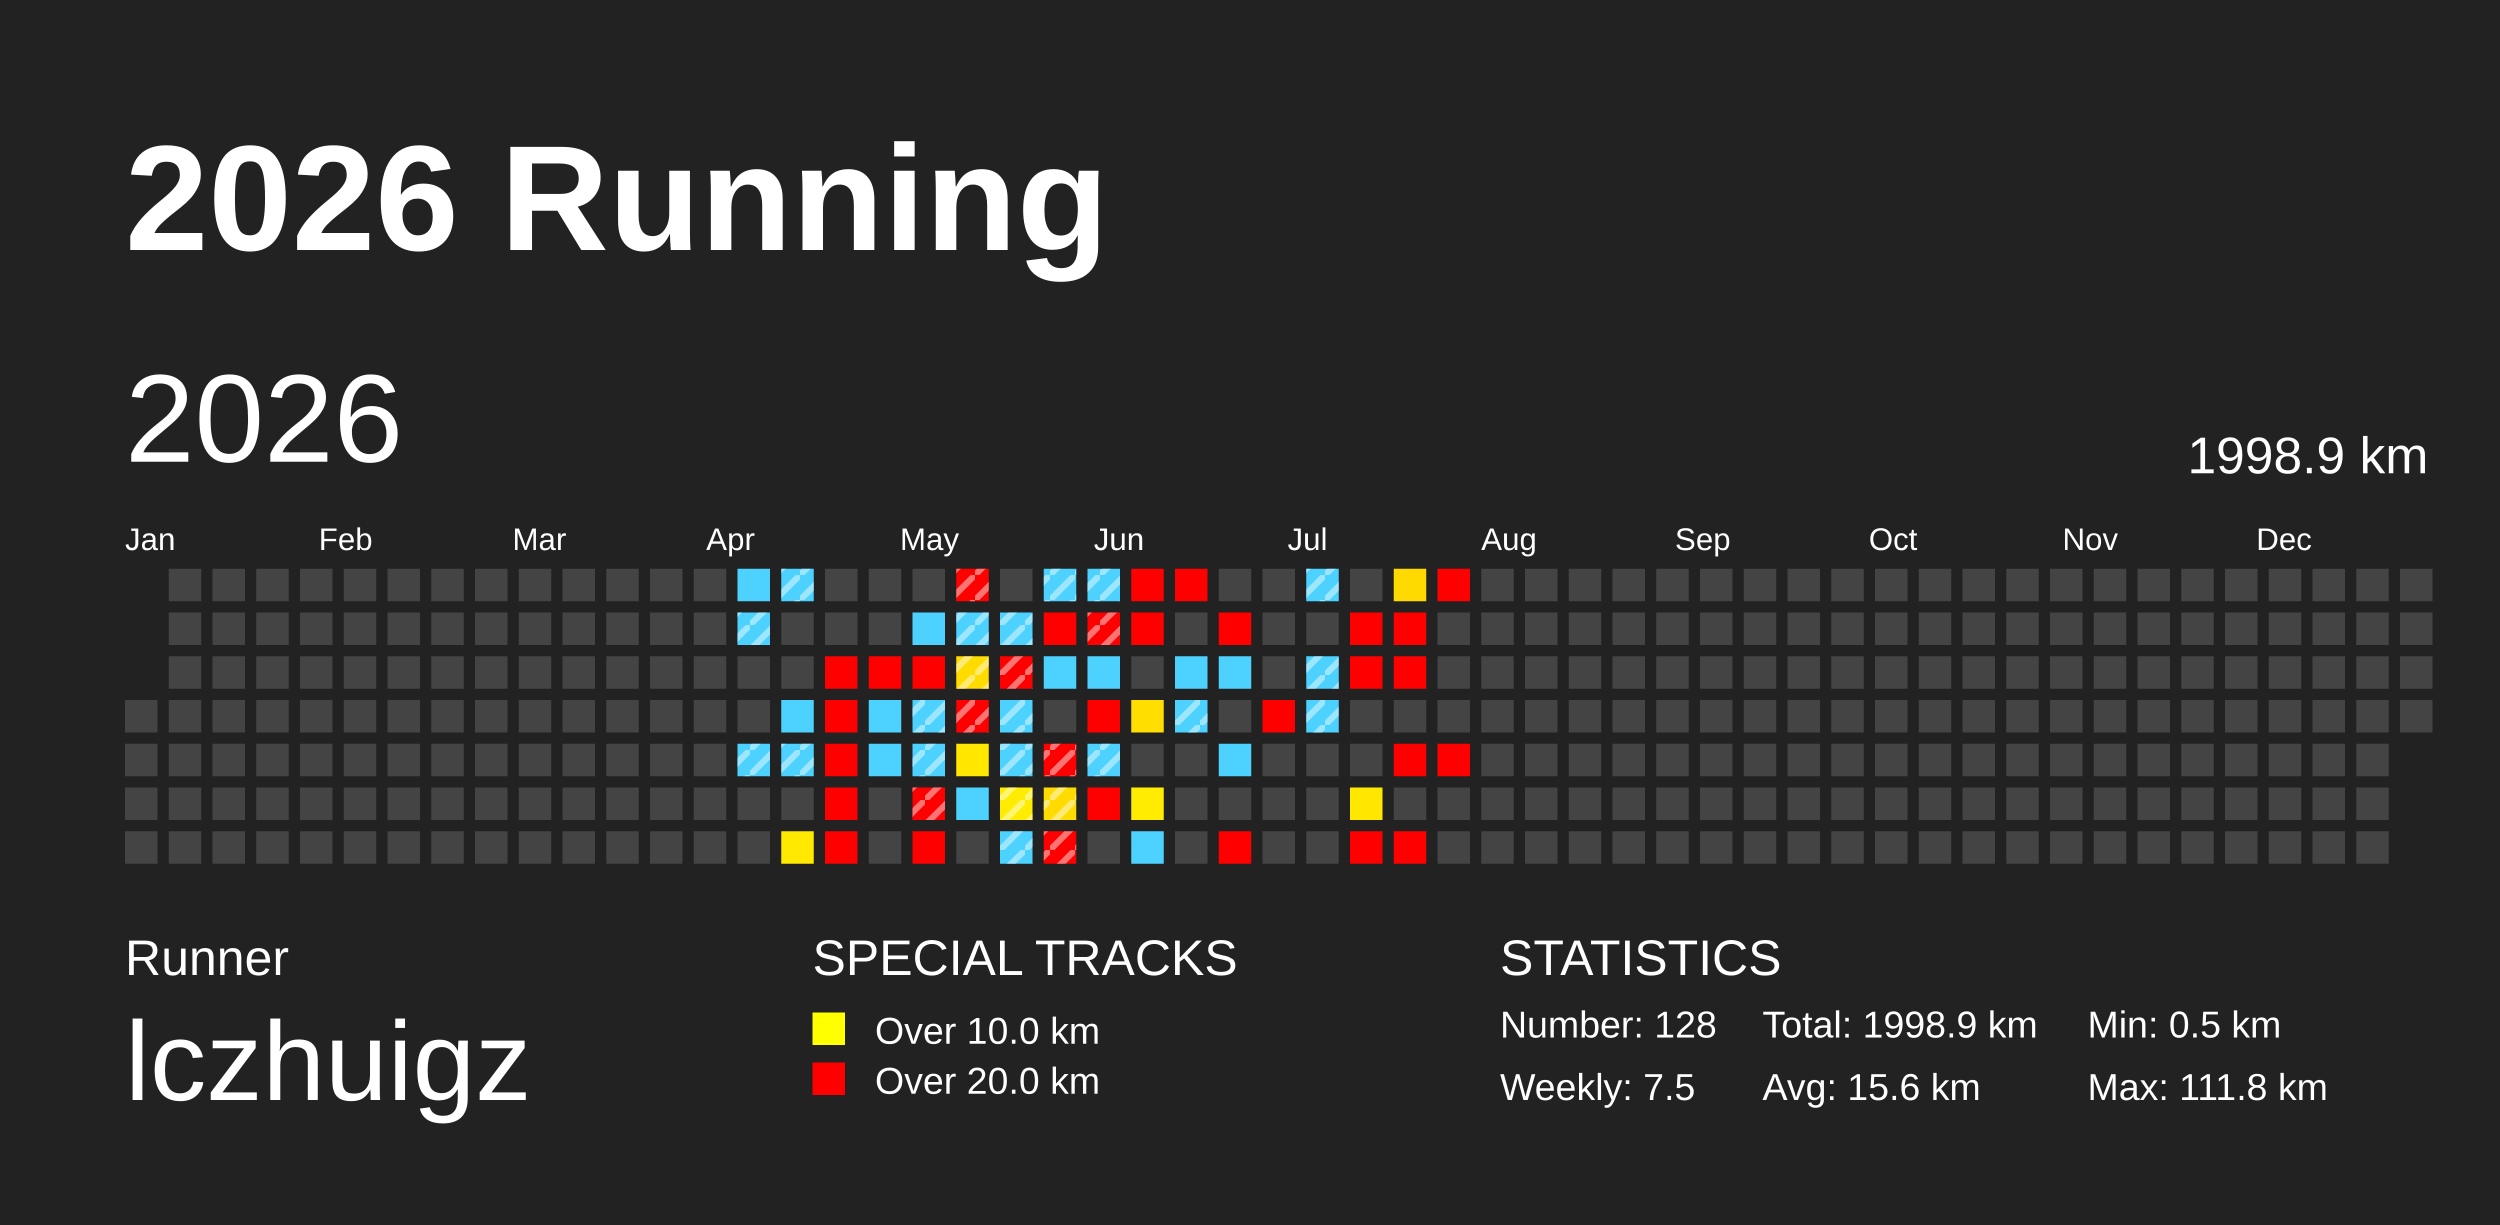
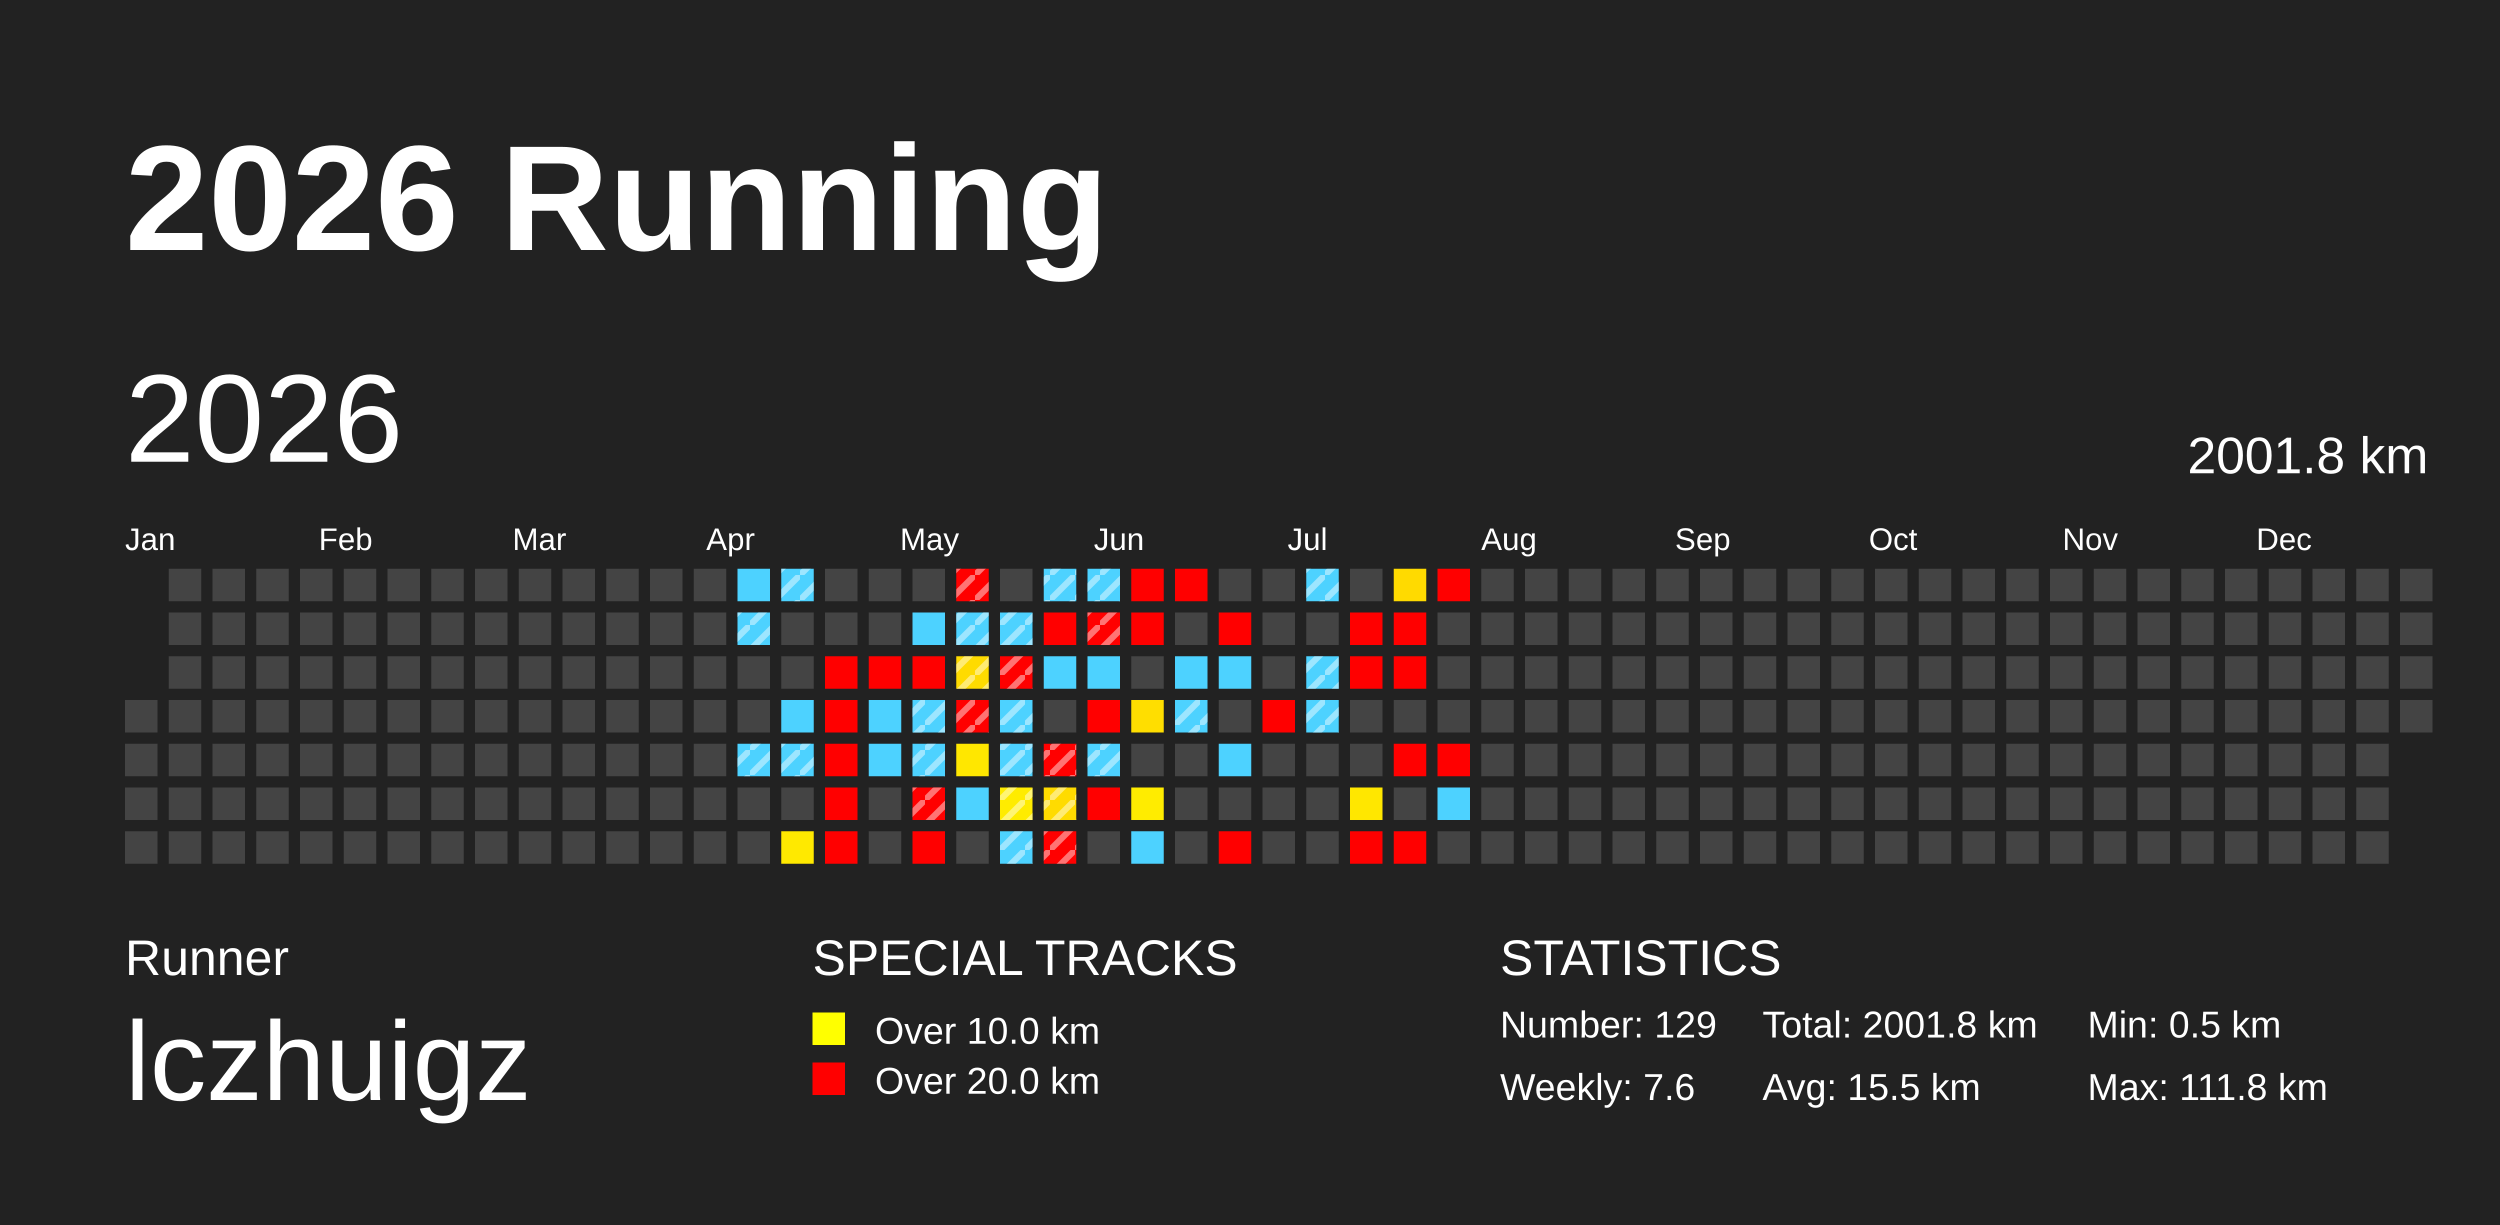
<svg xmlns="http://www.w3.org/2000/svg" baseProfile="full" height="98mm" version="1.1" viewBox="0,0,200,98" width="200mm">
  <defs>
    <pattern height="2" id="indoor-stripe" patternUnits="userSpaceOnUse" width="2">
      <line stroke="white" stroke-opacity="0.45" stroke-width="0.5" x1="0" x2="2" y1="2" y2="0" />
    </pattern>
  </defs>
  <rect fill="#222222" height="98" width="200" x="0" y="0" />
  <text fill="#FFFFFF" style="font-size:12px; font-family:Arial; font-weight:bold;" x="10" y="20">2026 Running</text>
  <text fill="#FFFFFF" style="font-size:4px; font-family:Arial" x="10" y="78">Runner</text>
  <text fill="#FFFFFF" style="font-size:9px; font-family:Arial" x="10" y="88">lczhuigz</text>
  <text fill="#FFFFFF" style="font-size:4px; font-family:Arial" x="65" y="78">SPECIAL TRACKS</text>
  <rect fill="yellow" height="2.6" width="2.6" x="65" y="81" />
  <text fill="#FFFFFF" style="font-size:3px; font-family:Arial" x="70" y="83.5">Over 10.0 km</text>
  <rect fill="red" height="2.6" width="2.6" x="65" y="85" />
  <text fill="#FFFFFF" style="font-size:3px; font-family:Arial" x="70" y="87.5">Over 20.0 km</text>
  <text fill="#FFFFFF" style="font-size:4px; font-family:Arial" x="120" y="78">STATISTICS</text>
-   <text fill="#FFFFFF" style="font-size:3px; font-family:Arial" x="120" y="83">Number: 128</text>
-   <text fill="#FFFFFF" style="font-size:3px; font-family:Arial" x="120" y="88">Weekly: 7.5</text>
-   <text fill="#FFFFFF" style="font-size:3px; font-family:Arial" x="141" y="83">Total: 1998.9 km</text>
-   <text fill="#FFFFFF" style="font-size:3px; font-family:Arial" x="141" y="88">Avg: 15.6 km</text>
+   <text fill="#FFFFFF" style="font-size:3px; font-family:Arial" x="120" y="83">Number: 129</text>
+   <text fill="#FFFFFF" style="font-size:3px; font-family:Arial" x="120" y="88">Weekly: 7.6</text>
+   <text fill="#FFFFFF" style="font-size:3px; font-family:Arial" x="141" y="83">Total: 2001.8 km</text>
+   <text fill="#FFFFFF" style="font-size:3px; font-family:Arial" x="141" y="88">Avg: 15.5 km</text>
  <text fill="#FFFFFF" style="font-size:3px; font-family:Arial" x="167" y="83">Min: 0.5 km</text>
  <text fill="#FFFFFF" style="font-size:3px; font-family:Arial" x="167" y="88">Max: 111.8 km</text>
  <text dominant-baseline="hanging" fill="#FFFFFF" style="font-size:10.0px; font-family:Arial;" x="10" y="30">2026</text>
-   <text dominant-baseline="hanging" fill="#FFFFFF" style="font-size:4.125px; font-family:Arial;" x="175" y="35">1998.9 km</text>
+   <text dominant-baseline="hanging" fill="#FFFFFF" style="font-size:4.125px; font-family:Arial;" x="175" y="35">2001.8 km</text>
  <text fill="#FFFFFF" style="font-size:2.5px; font-family:Arial" x="10.0" y="44">Jan</text>
  <text fill="#FFFFFF" style="font-size:2.5px; font-family:Arial" x="25.5" y="44">Feb</text>
  <text fill="#FFFFFF" style="font-size:2.5px; font-family:Arial" x="41.0" y="44">Mar</text>
  <text fill="#FFFFFF" style="font-size:2.5px; font-family:Arial" x="56.5" y="44">Apr</text>
  <text fill="#FFFFFF" style="font-size:2.5px; font-family:Arial" x="72.0" y="44">May</text>
  <text fill="#FFFFFF" style="font-size:2.5px; font-family:Arial" x="87.5" y="44">Jun</text>
  <text fill="#FFFFFF" style="font-size:2.5px; font-family:Arial" x="103.0" y="44">Jul</text>
  <text fill="#FFFFFF" style="font-size:2.5px; font-family:Arial" x="118.5" y="44">Aug</text>
  <text fill="#FFFFFF" style="font-size:2.5px; font-family:Arial" x="134.0" y="44">Sep</text>
  <text fill="#FFFFFF" style="font-size:2.5px; font-family:Arial" x="149.5" y="44">Oct</text>
  <text fill="#FFFFFF" style="font-size:2.5px; font-family:Arial" x="165.0" y="44">Nov</text>
  <text fill="#FFFFFF" style="font-size:2.5px; font-family:Arial" x="180.5" y="44">Dec</text>
  <rect fill="#444444" height="2.6" width="2.6" x="10.0" y="56.0" />
  <rect fill="#444444" height="2.6" width="2.6" x="10.0" y="59.5" />
  <rect fill="#444444" height="2.6" width="2.6" x="10.0" y="63.0" />
  <rect fill="#444444" height="2.6" width="2.6" x="10.0" y="66.5" />
  <rect fill="#444444" height="2.6" width="2.6" x="13.5" y="45.5" />
  <rect fill="#444444" height="2.6" width="2.6" x="13.5" y="49.0" />
  <rect fill="#444444" height="2.6" width="2.6" x="13.5" y="52.5" />
  <rect fill="#444444" height="2.6" width="2.6" x="13.5" y="56.0" />
  <rect fill="#444444" height="2.6" width="2.6" x="13.5" y="59.5" />
  <rect fill="#444444" height="2.6" width="2.6" x="13.5" y="63.0" />
  <rect fill="#444444" height="2.6" width="2.6" x="13.5" y="66.5" />
  <rect fill="#444444" height="2.6" width="2.6" x="17.0" y="45.5" />
  <rect fill="#444444" height="2.6" width="2.6" x="17.0" y="49.0" />
  <rect fill="#444444" height="2.6" width="2.6" x="17.0" y="52.5" />
  <rect fill="#444444" height="2.6" width="2.6" x="17.0" y="56.0" />
  <rect fill="#444444" height="2.6" width="2.6" x="17.0" y="59.5" />
  <rect fill="#444444" height="2.6" width="2.6" x="17.0" y="63.0" />
  <rect fill="#444444" height="2.6" width="2.6" x="17.0" y="66.5" />
  <rect fill="#444444" height="2.6" width="2.6" x="20.5" y="45.5" />
  <rect fill="#444444" height="2.6" width="2.6" x="20.5" y="49.0" />
  <rect fill="#444444" height="2.6" width="2.6" x="20.5" y="52.5" />
  <rect fill="#444444" height="2.6" width="2.6" x="20.5" y="56.0" />
  <rect fill="#444444" height="2.6" width="2.6" x="20.5" y="59.5" />
  <rect fill="#444444" height="2.6" width="2.6" x="20.5" y="63.0" />
  <rect fill="#444444" height="2.6" width="2.6" x="20.5" y="66.5" />
  <rect fill="#444444" height="2.6" width="2.6" x="24.0" y="45.5" />
  <rect fill="#444444" height="2.6" width="2.6" x="24.0" y="49.0" />
  <rect fill="#444444" height="2.6" width="2.6" x="24.0" y="52.5" />
  <rect fill="#444444" height="2.6" width="2.6" x="24.0" y="56.0" />
  <rect fill="#444444" height="2.6" width="2.6" x="24.0" y="59.5" />
  <rect fill="#444444" height="2.6" width="2.6" x="24.0" y="63.0" />
  <rect fill="#444444" height="2.6" width="2.6" x="24.0" y="66.5" />
  <rect fill="#444444" height="2.6" width="2.6" x="27.5" y="45.5" />
  <rect fill="#444444" height="2.6" width="2.6" x="27.5" y="49.0" />
  <rect fill="#444444" height="2.6" width="2.6" x="27.5" y="52.5" />
  <rect fill="#444444" height="2.6" width="2.6" x="27.5" y="56.0" />
  <rect fill="#444444" height="2.6" width="2.6" x="27.5" y="59.5" />
  <rect fill="#444444" height="2.6" width="2.6" x="27.5" y="63.0" />
  <rect fill="#444444" height="2.6" width="2.6" x="27.5" y="66.5" />
  <rect fill="#444444" height="2.6" width="2.6" x="31.0" y="45.5" />
  <rect fill="#444444" height="2.6" width="2.6" x="31.0" y="49.0" />
  <rect fill="#444444" height="2.6" width="2.6" x="31.0" y="52.5" />
  <rect fill="#444444" height="2.6" width="2.6" x="31.0" y="56.0" />
  <rect fill="#444444" height="2.6" width="2.6" x="31.0" y="59.5" />
  <rect fill="#444444" height="2.6" width="2.6" x="31.0" y="63.0" />
  <rect fill="#444444" height="2.6" width="2.6" x="31.0" y="66.5" />
  <rect fill="#444444" height="2.6" width="2.6" x="34.5" y="45.5" />
  <rect fill="#444444" height="2.6" width="2.6" x="34.5" y="49.0" />
  <rect fill="#444444" height="2.6" width="2.6" x="34.5" y="52.5" />
  <rect fill="#444444" height="2.6" width="2.6" x="34.5" y="56.0" />
  <rect fill="#444444" height="2.6" width="2.6" x="34.5" y="59.5" />
  <rect fill="#444444" height="2.6" width="2.6" x="34.5" y="63.0" />
  <rect fill="#444444" height="2.6" width="2.6" x="34.5" y="66.5" />
  <rect fill="#444444" height="2.6" width="2.6" x="38.0" y="45.5" />
  <rect fill="#444444" height="2.6" width="2.6" x="38.0" y="49.0" />
  <rect fill="#444444" height="2.6" width="2.6" x="38.0" y="52.5" />
  <rect fill="#444444" height="2.6" width="2.6" x="38.0" y="56.0" />
  <rect fill="#444444" height="2.6" width="2.6" x="38.0" y="59.5" />
  <rect fill="#444444" height="2.6" width="2.6" x="38.0" y="63.0" />
  <rect fill="#444444" height="2.6" width="2.6" x="38.0" y="66.5" />
  <rect fill="#444444" height="2.6" width="2.6" x="41.5" y="45.5" />
  <rect fill="#444444" height="2.6" width="2.6" x="41.5" y="49.0" />
  <rect fill="#444444" height="2.6" width="2.6" x="41.5" y="52.5" />
  <rect fill="#444444" height="2.6" width="2.6" x="41.5" y="56.0" />
  <rect fill="#444444" height="2.6" width="2.6" x="41.5" y="59.5" />
  <rect fill="#444444" height="2.6" width="2.6" x="41.5" y="63.0" />
  <rect fill="#444444" height="2.6" width="2.6" x="41.5" y="66.5" />
  <rect fill="#444444" height="2.6" width="2.6" x="45.0" y="45.5" />
  <rect fill="#444444" height="2.6" width="2.6" x="45.0" y="49.0" />
  <rect fill="#444444" height="2.6" width="2.6" x="45.0" y="52.5" />
  <rect fill="#444444" height="2.6" width="2.6" x="45.0" y="56.0" />
  <rect fill="#444444" height="2.6" width="2.6" x="45.0" y="59.5" />
  <rect fill="#444444" height="2.6" width="2.6" x="45.0" y="63.0" />
  <rect fill="#444444" height="2.6" width="2.6" x="45.0" y="66.5" />
  <rect fill="#444444" height="2.6" width="2.6" x="48.5" y="45.5" />
  <rect fill="#444444" height="2.6" width="2.6" x="48.5" y="49.0" />
  <rect fill="#444444" height="2.6" width="2.6" x="48.5" y="52.5" />
  <rect fill="#444444" height="2.6" width="2.6" x="48.5" y="56.0" />
  <rect fill="#444444" height="2.6" width="2.6" x="48.5" y="59.5" />
  <rect fill="#444444" height="2.6" width="2.6" x="48.5" y="63.0" />
  <rect fill="#444444" height="2.6" width="2.6" x="48.5" y="66.5" />
  <rect fill="#444444" height="2.6" width="2.6" x="52.0" y="45.5" />
  <rect fill="#444444" height="2.6" width="2.6" x="52.0" y="49.0" />
  <rect fill="#444444" height="2.6" width="2.6" x="52.0" y="52.5" />
  <rect fill="#444444" height="2.6" width="2.6" x="52.0" y="56.0" />
  <rect fill="#444444" height="2.6" width="2.6" x="52.0" y="59.5" />
  <rect fill="#444444" height="2.6" width="2.6" x="52.0" y="63.0" />
  <rect fill="#444444" height="2.6" width="2.6" x="52.0" y="66.5" />
  <rect fill="#444444" height="2.6" width="2.6" x="55.5" y="45.5" />
  <rect fill="#444444" height="2.6" width="2.6" x="55.5" y="49.0" />
  <rect fill="#444444" height="2.6" width="2.6" x="55.5" y="52.5" />
  <rect fill="#444444" height="2.6" width="2.6" x="55.5" y="56.0" />
  <rect fill="#444444" height="2.6" width="2.6" x="55.5" y="59.5" />
  <rect fill="#444444" height="2.6" width="2.6" x="55.5" y="63.0" />
  <rect fill="#444444" height="2.6" width="2.6" x="55.5" y="66.5" />
  <rect fill="#4dd2ff" height="2.6" width="2.6" x="59.0" y="45.5" />
  <rect fill="#4dd2ff" height="2.6" width="2.6" x="59.0" y="49.0" />
  <rect fill="url(#indoor-stripe)" height="2.6" style="pointer-events: none;" width="2.6" x="59.0" y="49.0" />
  <rect fill="#444444" height="2.6" width="2.6" x="59.0" y="52.5" />
  <rect fill="#444444" height="2.6" width="2.6" x="59.0" y="56.0" />
  <rect fill="#4dd2ff" height="2.6" width="2.6" x="59.0" y="59.5" />
  <rect fill="url(#indoor-stripe)" height="2.6" style="pointer-events: none;" width="2.6" x="59.0" y="59.5" />
  <rect fill="#444444" height="2.6" width="2.6" x="59.0" y="63.0" />
  <rect fill="#444444" height="2.6" width="2.6" x="59.0" y="66.5" />
  <rect fill="#4dd2ff" height="2.6" width="2.6" x="62.5" y="45.5" />
  <rect fill="url(#indoor-stripe)" height="2.6" style="pointer-events: none;" width="2.6" x="62.5" y="45.5" />
  <rect fill="#444444" height="2.6" width="2.6" x="62.5" y="49.0" />
  <rect fill="#444444" height="2.6" width="2.6" x="62.5" y="52.5" />
  <rect fill="#4dd2ff" height="2.6" width="2.6" x="62.5" y="56.0" />
  <rect fill="#4dd2ff" height="2.6" width="2.6" x="62.5" y="59.5" />
  <rect fill="url(#indoor-stripe)" height="2.6" style="pointer-events: none;" width="2.6" x="62.5" y="59.5" />
  <rect fill="#444444" height="2.6" width="2.6" x="62.5" y="63.0" />
  <rect fill="#ffe900" height="2.6" width="2.6" x="62.5" y="66.5" />
  <rect fill="#444444" height="2.6" width="2.6" x="66.0" y="45.5" />
  <rect fill="#444444" height="2.6" width="2.6" x="66.0" y="49.0" />
  <rect fill="red" height="2.6" width="2.6" x="66.0" y="52.5" />
  <rect fill="red" height="2.6" width="2.6" x="66.0" y="56.0" />
  <rect fill="red" height="2.6" width="2.6" x="66.0" y="59.5" />
  <rect fill="red" height="2.6" width="2.6" x="66.0" y="63.0" />
  <rect fill="red" height="2.6" width="2.6" x="66.0" y="66.5" />
  <rect fill="#444444" height="2.6" width="2.6" x="69.5" y="45.5" />
  <rect fill="#444444" height="2.6" width="2.6" x="69.5" y="49.0" />
  <rect fill="red" height="2.6" width="2.6" x="69.5" y="52.5" />
  <rect fill="#4dd2ff" height="2.6" width="2.6" x="69.5" y="56.0" />
  <rect fill="#4dd2ff" height="2.6" width="2.6" x="69.5" y="59.5" />
  <rect fill="#444444" height="2.6" width="2.6" x="69.5" y="63.0" />
  <rect fill="#444444" height="2.6" width="2.6" x="69.5" y="66.5" />
  <rect fill="#444444" height="2.6" width="2.6" x="73.0" y="45.5" />
  <rect fill="#4dd2ff" height="2.6" width="2.6" x="73.0" y="49.0" />
  <rect fill="red" height="2.6" width="2.6" x="73.0" y="52.5" />
  <rect fill="#4dd2ff" height="2.6" width="2.6" x="73.0" y="56.0" />
  <rect fill="url(#indoor-stripe)" height="2.6" style="pointer-events: none;" width="2.6" x="73.0" y="56.0" />
  <rect fill="#4dd2ff" height="2.6" width="2.6" x="73.0" y="59.5" />
  <rect fill="url(#indoor-stripe)" height="2.6" style="pointer-events: none;" width="2.6" x="73.0" y="59.5" />
  <rect fill="red" height="2.6" width="2.6" x="73.0" y="63.0" />
  <rect fill="url(#indoor-stripe)" height="2.6" style="pointer-events: none;" width="2.6" x="73.0" y="63.0" />
  <rect fill="red" height="2.6" width="2.6" x="73.0" y="66.5" />
  <rect fill="red" height="2.6" width="2.6" x="76.5" y="45.5" />
  <rect fill="url(#indoor-stripe)" height="2.6" style="pointer-events: none;" width="2.6" x="76.5" y="45.5" />
  <rect fill="#4dd2ff" height="2.6" width="2.6" x="76.5" y="49.0" />
  <rect fill="url(#indoor-stripe)" height="2.6" style="pointer-events: none;" width="2.6" x="76.5" y="49.0" />
  <rect fill="#ffdb00" height="2.6" width="2.6" x="76.5" y="52.5" />
  <rect fill="url(#indoor-stripe)" height="2.6" style="pointer-events: none;" width="2.6" x="76.5" y="52.5" />
  <rect fill="red" height="2.6" width="2.6" x="76.5" y="56.0" />
  <rect fill="url(#indoor-stripe)" height="2.6" style="pointer-events: none;" width="2.6" x="76.5" y="56.0" />
  <rect fill="#ffe700" height="2.6" width="2.6" x="76.5" y="59.5" />
  <rect fill="#4dd2ff" height="2.6" width="2.6" x="76.5" y="63.0" />
  <rect fill="#444444" height="2.6" width="2.6" x="76.5" y="66.5" />
  <rect fill="#444444" height="2.6" width="2.6" x="80.0" y="45.5" />
  <rect fill="#4dd2ff" height="2.6" width="2.6" x="80.0" y="49.0" />
  <rect fill="url(#indoor-stripe)" height="2.6" style="pointer-events: none;" width="2.6" x="80.0" y="49.0" />
  <rect fill="red" height="2.6" width="2.6" x="80.0" y="52.5" />
  <rect fill="url(#indoor-stripe)" height="2.6" style="pointer-events: none;" width="2.6" x="80.0" y="52.5" />
  <rect fill="#4dd2ff" height="2.6" width="2.6" x="80.0" y="56.0" />
  <rect fill="url(#indoor-stripe)" height="2.6" style="pointer-events: none;" width="2.6" x="80.0" y="56.0" />
  <rect fill="#4dd2ff" height="2.6" width="2.6" x="80.0" y="59.5" />
  <rect fill="url(#indoor-stripe)" height="2.6" style="pointer-events: none;" width="2.6" x="80.0" y="59.5" />
  <rect fill="#ffec00" height="2.6" width="2.6" x="80.0" y="63.0" />
  <rect fill="url(#indoor-stripe)" height="2.6" style="pointer-events: none;" width="2.6" x="80.0" y="63.0" />
  <rect fill="#4dd2ff" height="2.6" width="2.6" x="80.0" y="66.5" />
  <rect fill="url(#indoor-stripe)" height="2.6" style="pointer-events: none;" width="2.6" x="80.0" y="66.5" />
  <rect fill="#4dd2ff" height="2.6" width="2.6" x="83.5" y="45.5" />
  <rect fill="url(#indoor-stripe)" height="2.6" style="pointer-events: none;" width="2.6" x="83.5" y="45.5" />
  <rect fill="red" height="2.6" width="2.6" x="83.5" y="49.0" />
  <rect fill="#4dd2ff" height="2.6" width="2.6" x="83.5" y="52.5" />
  <rect fill="#444444" height="2.6" width="2.6" x="83.5" y="56.0" />
  <rect fill="red" height="2.6" width="2.6" x="83.5" y="59.5" />
  <rect fill="url(#indoor-stripe)" height="2.6" style="pointer-events: none;" width="2.6" x="83.5" y="59.5" />
  <rect fill="#ffdb00" height="2.6" width="2.6" x="83.5" y="63.0" />
  <rect fill="url(#indoor-stripe)" height="2.6" style="pointer-events: none;" width="2.6" x="83.5" y="63.0" />
  <rect fill="red" height="2.6" width="2.6" x="83.5" y="66.5" />
  <rect fill="url(#indoor-stripe)" height="2.6" style="pointer-events: none;" width="2.6" x="83.5" y="66.5" />
  <rect fill="#4dd2ff" height="2.6" width="2.6" x="87.0" y="45.5" />
  <rect fill="url(#indoor-stripe)" height="2.6" style="pointer-events: none;" width="2.6" x="87.0" y="45.5" />
  <rect fill="red" height="2.6" width="2.6" x="87.0" y="49.0" />
  <rect fill="url(#indoor-stripe)" height="2.6" style="pointer-events: none;" width="2.6" x="87.0" y="49.0" />
  <rect fill="#4dd2ff" height="2.6" width="2.6" x="87.0" y="52.5" />
  <rect fill="red" height="2.6" width="2.6" x="87.0" y="56.0" />
  <rect fill="#4dd2ff" height="2.6" width="2.6" x="87.0" y="59.5" />
  <rect fill="url(#indoor-stripe)" height="2.6" style="pointer-events: none;" width="2.6" x="87.0" y="59.5" />
  <rect fill="red" height="2.6" width="2.6" x="87.0" y="63.0" />
  <rect fill="#444444" height="2.6" width="2.6" x="87.0" y="66.5" />
  <rect fill="red" height="2.6" width="2.6" x="90.5" y="45.5" />
  <rect fill="red" height="2.6" width="2.6" x="90.5" y="49.0" />
  <rect fill="#444444" height="2.6" width="2.6" x="90.5" y="52.5" />
  <rect fill="#ffde00" height="2.6" width="2.6" x="90.5" y="56.0" />
  <rect fill="#444444" height="2.6" width="2.6" x="90.5" y="59.5" />
  <rect fill="#ffec00" height="2.6" width="2.6" x="90.5" y="63.0" />
  <rect fill="#4dd2ff" height="2.6" width="2.6" x="90.5" y="66.5" />
  <rect fill="red" height="2.6" width="2.6" x="94.0" y="45.5" />
  <rect fill="#444444" height="2.6" width="2.6" x="94.0" y="49.0" />
  <rect fill="#4dd2ff" height="2.6" width="2.6" x="94.0" y="52.5" />
  <rect fill="#4dd2ff" height="2.6" width="2.6" x="94.0" y="56.0" />
  <rect fill="url(#indoor-stripe)" height="2.6" style="pointer-events: none;" width="2.6" x="94.0" y="56.0" />
  <rect fill="#444444" height="2.6" width="2.6" x="94.0" y="59.5" />
  <rect fill="#444444" height="2.6" width="2.6" x="94.0" y="63.0" />
  <rect fill="#444444" height="2.6" width="2.6" x="94.0" y="66.5" />
  <rect fill="#444444" height="2.6" width="2.6" x="97.5" y="45.5" />
  <rect fill="red" height="2.6" width="2.6" x="97.5" y="49.0" />
  <rect fill="#4dd2ff" height="2.6" width="2.6" x="97.5" y="52.5" />
  <rect fill="#444444" height="2.6" width="2.6" x="97.5" y="56.0" />
  <rect fill="#4dd2ff" height="2.6" width="2.6" x="97.5" y="59.5" />
  <rect fill="#444444" height="2.6" width="2.6" x="97.5" y="63.0" />
  <rect fill="red" height="2.6" width="2.6" x="97.5" y="66.5" />
  <rect fill="#444444" height="2.6" width="2.6" x="101.0" y="45.5" />
  <rect fill="#444444" height="2.6" width="2.6" x="101.0" y="49.0" />
  <rect fill="#444444" height="2.6" width="2.6" x="101.0" y="52.5" />
  <rect fill="red" height="2.6" width="2.6" x="101.0" y="56.0" />
  <rect fill="#444444" height="2.6" width="2.6" x="101.0" y="59.5" />
  <rect fill="#444444" height="2.6" width="2.6" x="101.0" y="63.0" />
  <rect fill="#444444" height="2.6" width="2.6" x="101.0" y="66.5" />
  <rect fill="#4dd2ff" height="2.6" width="2.6" x="104.5" y="45.5" />
  <rect fill="url(#indoor-stripe)" height="2.6" style="pointer-events: none;" width="2.6" x="104.5" y="45.5" />
  <rect fill="#444444" height="2.6" width="2.6" x="104.5" y="49.0" />
  <rect fill="#4dd2ff" height="2.6" width="2.6" x="104.5" y="52.5" />
  <rect fill="url(#indoor-stripe)" height="2.6" style="pointer-events: none;" width="2.6" x="104.5" y="52.5" />
  <rect fill="#4dd2ff" height="2.6" width="2.6" x="104.5" y="56.0" />
  <rect fill="url(#indoor-stripe)" height="2.6" style="pointer-events: none;" width="2.6" x="104.5" y="56.0" />
  <rect fill="#444444" height="2.6" width="2.6" x="104.5" y="59.5" />
  <rect fill="#444444" height="2.6" width="2.6" x="104.5" y="63.0" />
  <rect fill="#444444" height="2.6" width="2.6" x="104.5" y="66.5" />
  <rect fill="#444444" height="2.6" width="2.6" x="108.0" y="45.5" />
  <rect fill="red" height="2.6" width="2.6" x="108.0" y="49.0" />
  <rect fill="red" height="2.6" width="2.6" x="108.0" y="52.5" />
  <rect fill="#444444" height="2.6" width="2.6" x="108.0" y="56.0" />
  <rect fill="#444444" height="2.6" width="2.6" x="108.0" y="59.5" />
  <rect fill="#ffe700" height="2.6" width="2.6" x="108.0" y="63.0" />
  <rect fill="red" height="2.6" width="2.6" x="108.0" y="66.5" />
  <rect fill="#ffda00" height="2.6" width="2.6" x="111.5" y="45.5" />
  <rect fill="red" height="2.6" width="2.6" x="111.5" y="49.0" />
  <rect fill="red" height="2.6" width="2.6" x="111.5" y="52.5" />
  <rect fill="#444444" height="2.6" width="2.6" x="111.5" y="56.0" />
  <rect fill="red" height="2.6" width="2.6" x="111.5" y="59.5" />
  <rect fill="#444444" height="2.6" width="2.6" x="111.5" y="63.0" />
  <rect fill="red" height="2.6" width="2.6" x="111.5" y="66.5" />
  <rect fill="red" height="2.6" width="2.6" x="115.0" y="45.5" />
  <rect fill="#444444" height="2.6" width="2.6" x="115.0" y="49.0" />
  <rect fill="#444444" height="2.6" width="2.6" x="115.0" y="52.5" />
  <rect fill="#444444" height="2.6" width="2.6" x="115.0" y="56.0" />
  <rect fill="red" height="2.6" width="2.6" x="115.0" y="59.5" />
-   <rect fill="#444444" height="2.6" width="2.6" x="115.0" y="63.0" />
+   <rect fill="#4dd2ff" height="2.6" width="2.6" x="115.0" y="63.0" />
  <rect fill="#444444" height="2.6" width="2.6" x="115.0" y="66.5" />
  <rect fill="#444444" height="2.6" width="2.6" x="118.5" y="45.5" />
  <rect fill="#444444" height="2.6" width="2.6" x="118.5" y="49.0" />
  <rect fill="#444444" height="2.6" width="2.6" x="118.5" y="52.5" />
  <rect fill="#444444" height="2.6" width="2.6" x="118.5" y="56.0" />
  <rect fill="#444444" height="2.6" width="2.6" x="118.5" y="59.5" />
  <rect fill="#444444" height="2.6" width="2.6" x="118.5" y="63.0" />
  <rect fill="#444444" height="2.6" width="2.6" x="118.5" y="66.5" />
  <rect fill="#444444" height="2.6" width="2.6" x="122.0" y="45.5" />
  <rect fill="#444444" height="2.6" width="2.6" x="122.0" y="49.0" />
  <rect fill="#444444" height="2.6" width="2.6" x="122.0" y="52.5" />
  <rect fill="#444444" height="2.6" width="2.6" x="122.0" y="56.0" />
  <rect fill="#444444" height="2.6" width="2.6" x="122.0" y="59.5" />
  <rect fill="#444444" height="2.6" width="2.6" x="122.0" y="63.0" />
  <rect fill="#444444" height="2.6" width="2.6" x="122.0" y="66.5" />
  <rect fill="#444444" height="2.6" width="2.6" x="125.5" y="45.5" />
  <rect fill="#444444" height="2.6" width="2.6" x="125.5" y="49.0" />
  <rect fill="#444444" height="2.6" width="2.6" x="125.5" y="52.5" />
  <rect fill="#444444" height="2.6" width="2.6" x="125.5" y="56.0" />
  <rect fill="#444444" height="2.6" width="2.6" x="125.5" y="59.5" />
  <rect fill="#444444" height="2.6" width="2.6" x="125.5" y="63.0" />
  <rect fill="#444444" height="2.6" width="2.6" x="125.5" y="66.5" />
  <rect fill="#444444" height="2.6" width="2.6" x="129.0" y="45.5" />
  <rect fill="#444444" height="2.6" width="2.6" x="129.0" y="49.0" />
  <rect fill="#444444" height="2.6" width="2.6" x="129.0" y="52.5" />
  <rect fill="#444444" height="2.6" width="2.6" x="129.0" y="56.0" />
  <rect fill="#444444" height="2.6" width="2.6" x="129.0" y="59.5" />
  <rect fill="#444444" height="2.6" width="2.6" x="129.0" y="63.0" />
  <rect fill="#444444" height="2.6" width="2.6" x="129.0" y="66.5" />
  <rect fill="#444444" height="2.6" width="2.6" x="132.5" y="45.5" />
  <rect fill="#444444" height="2.6" width="2.6" x="132.5" y="49.0" />
  <rect fill="#444444" height="2.6" width="2.6" x="132.5" y="52.5" />
  <rect fill="#444444" height="2.6" width="2.6" x="132.5" y="56.0" />
  <rect fill="#444444" height="2.6" width="2.6" x="132.5" y="59.5" />
  <rect fill="#444444" height="2.6" width="2.6" x="132.5" y="63.0" />
  <rect fill="#444444" height="2.6" width="2.6" x="132.5" y="66.5" />
  <rect fill="#444444" height="2.6" width="2.6" x="136.0" y="45.5" />
  <rect fill="#444444" height="2.6" width="2.6" x="136.0" y="49.0" />
  <rect fill="#444444" height="2.6" width="2.6" x="136.0" y="52.5" />
  <rect fill="#444444" height="2.6" width="2.6" x="136.0" y="56.0" />
  <rect fill="#444444" height="2.6" width="2.6" x="136.0" y="59.5" />
  <rect fill="#444444" height="2.6" width="2.6" x="136.0" y="63.0" />
  <rect fill="#444444" height="2.6" width="2.6" x="136.0" y="66.5" />
  <rect fill="#444444" height="2.6" width="2.6" x="139.5" y="45.5" />
  <rect fill="#444444" height="2.6" width="2.6" x="139.5" y="49.0" />
  <rect fill="#444444" height="2.6" width="2.6" x="139.5" y="52.5" />
  <rect fill="#444444" height="2.6" width="2.6" x="139.5" y="56.0" />
  <rect fill="#444444" height="2.6" width="2.6" x="139.5" y="59.5" />
  <rect fill="#444444" height="2.6" width="2.6" x="139.5" y="63.0" />
  <rect fill="#444444" height="2.6" width="2.6" x="139.5" y="66.5" />
  <rect fill="#444444" height="2.6" width="2.6" x="143.0" y="45.5" />
  <rect fill="#444444" height="2.6" width="2.6" x="143.0" y="49.0" />
  <rect fill="#444444" height="2.6" width="2.6" x="143.0" y="52.5" />
  <rect fill="#444444" height="2.6" width="2.6" x="143.0" y="56.0" />
  <rect fill="#444444" height="2.6" width="2.6" x="143.0" y="59.5" />
  <rect fill="#444444" height="2.6" width="2.6" x="143.0" y="63.0" />
  <rect fill="#444444" height="2.6" width="2.6" x="143.0" y="66.5" />
  <rect fill="#444444" height="2.6" width="2.6" x="146.5" y="45.5" />
  <rect fill="#444444" height="2.6" width="2.6" x="146.5" y="49.0" />
  <rect fill="#444444" height="2.6" width="2.6" x="146.5" y="52.5" />
  <rect fill="#444444" height="2.6" width="2.6" x="146.5" y="56.0" />
  <rect fill="#444444" height="2.6" width="2.6" x="146.5" y="59.5" />
  <rect fill="#444444" height="2.6" width="2.6" x="146.5" y="63.0" />
  <rect fill="#444444" height="2.6" width="2.6" x="146.5" y="66.5" />
  <rect fill="#444444" height="2.6" width="2.6" x="150.0" y="45.5" />
  <rect fill="#444444" height="2.6" width="2.6" x="150.0" y="49.0" />
  <rect fill="#444444" height="2.6" width="2.6" x="150.0" y="52.5" />
  <rect fill="#444444" height="2.6" width="2.6" x="150.0" y="56.0" />
  <rect fill="#444444" height="2.6" width="2.6" x="150.0" y="59.5" />
  <rect fill="#444444" height="2.6" width="2.6" x="150.0" y="63.0" />
  <rect fill="#444444" height="2.6" width="2.6" x="150.0" y="66.5" />
  <rect fill="#444444" height="2.6" width="2.6" x="153.5" y="45.5" />
  <rect fill="#444444" height="2.6" width="2.6" x="153.5" y="49.0" />
  <rect fill="#444444" height="2.6" width="2.6" x="153.5" y="52.5" />
  <rect fill="#444444" height="2.6" width="2.6" x="153.5" y="56.0" />
  <rect fill="#444444" height="2.6" width="2.6" x="153.5" y="59.5" />
  <rect fill="#444444" height="2.6" width="2.6" x="153.5" y="63.0" />
  <rect fill="#444444" height="2.6" width="2.6" x="153.5" y="66.5" />
  <rect fill="#444444" height="2.6" width="2.6" x="157.0" y="45.5" />
  <rect fill="#444444" height="2.6" width="2.6" x="157.0" y="49.0" />
  <rect fill="#444444" height="2.6" width="2.6" x="157.0" y="52.5" />
  <rect fill="#444444" height="2.6" width="2.6" x="157.0" y="56.0" />
  <rect fill="#444444" height="2.6" width="2.6" x="157.0" y="59.5" />
  <rect fill="#444444" height="2.6" width="2.6" x="157.0" y="63.0" />
  <rect fill="#444444" height="2.6" width="2.6" x="157.0" y="66.5" />
  <rect fill="#444444" height="2.6" width="2.6" x="160.5" y="45.5" />
  <rect fill="#444444" height="2.6" width="2.6" x="160.5" y="49.0" />
  <rect fill="#444444" height="2.6" width="2.6" x="160.5" y="52.5" />
  <rect fill="#444444" height="2.6" width="2.6" x="160.5" y="56.0" />
  <rect fill="#444444" height="2.6" width="2.6" x="160.5" y="59.5" />
  <rect fill="#444444" height="2.6" width="2.6" x="160.5" y="63.0" />
  <rect fill="#444444" height="2.6" width="2.6" x="160.5" y="66.5" />
  <rect fill="#444444" height="2.6" width="2.6" x="164.0" y="45.5" />
  <rect fill="#444444" height="2.6" width="2.6" x="164.0" y="49.0" />
  <rect fill="#444444" height="2.6" width="2.6" x="164.0" y="52.5" />
  <rect fill="#444444" height="2.6" width="2.6" x="164.0" y="56.0" />
  <rect fill="#444444" height="2.6" width="2.6" x="164.0" y="59.5" />
  <rect fill="#444444" height="2.6" width="2.6" x="164.0" y="63.0" />
  <rect fill="#444444" height="2.6" width="2.6" x="164.0" y="66.5" />
  <rect fill="#444444" height="2.6" width="2.6" x="167.5" y="45.5" />
  <rect fill="#444444" height="2.6" width="2.6" x="167.5" y="49.0" />
  <rect fill="#444444" height="2.6" width="2.6" x="167.5" y="52.5" />
  <rect fill="#444444" height="2.6" width="2.6" x="167.5" y="56.0" />
  <rect fill="#444444" height="2.6" width="2.6" x="167.5" y="59.5" />
  <rect fill="#444444" height="2.6" width="2.6" x="167.5" y="63.0" />
  <rect fill="#444444" height="2.6" width="2.6" x="167.5" y="66.5" />
  <rect fill="#444444" height="2.6" width="2.6" x="171.0" y="45.5" />
  <rect fill="#444444" height="2.6" width="2.6" x="171.0" y="49.0" />
  <rect fill="#444444" height="2.6" width="2.6" x="171.0" y="52.5" />
  <rect fill="#444444" height="2.6" width="2.6" x="171.0" y="56.0" />
  <rect fill="#444444" height="2.6" width="2.6" x="171.0" y="59.5" />
  <rect fill="#444444" height="2.6" width="2.6" x="171.0" y="63.0" />
  <rect fill="#444444" height="2.6" width="2.6" x="171.0" y="66.5" />
  <rect fill="#444444" height="2.6" width="2.6" x="174.5" y="45.5" />
  <rect fill="#444444" height="2.6" width="2.6" x="174.5" y="49.0" />
  <rect fill="#444444" height="2.6" width="2.6" x="174.5" y="52.5" />
  <rect fill="#444444" height="2.6" width="2.6" x="174.5" y="56.0" />
  <rect fill="#444444" height="2.6" width="2.6" x="174.5" y="59.5" />
  <rect fill="#444444" height="2.6" width="2.6" x="174.5" y="63.0" />
  <rect fill="#444444" height="2.6" width="2.6" x="174.5" y="66.5" />
  <rect fill="#444444" height="2.6" width="2.6" x="178.0" y="45.5" />
  <rect fill="#444444" height="2.6" width="2.6" x="178.0" y="49.0" />
  <rect fill="#444444" height="2.6" width="2.6" x="178.0" y="52.5" />
  <rect fill="#444444" height="2.6" width="2.6" x="178.0" y="56.0" />
  <rect fill="#444444" height="2.6" width="2.6" x="178.0" y="59.5" />
  <rect fill="#444444" height="2.6" width="2.6" x="178.0" y="63.0" />
  <rect fill="#444444" height="2.6" width="2.6" x="178.0" y="66.5" />
  <rect fill="#444444" height="2.6" width="2.6" x="181.5" y="45.5" />
  <rect fill="#444444" height="2.6" width="2.6" x="181.5" y="49.0" />
  <rect fill="#444444" height="2.6" width="2.6" x="181.5" y="52.5" />
  <rect fill="#444444" height="2.6" width="2.6" x="181.5" y="56.0" />
  <rect fill="#444444" height="2.6" width="2.6" x="181.5" y="59.5" />
  <rect fill="#444444" height="2.6" width="2.6" x="181.5" y="63.0" />
  <rect fill="#444444" height="2.6" width="2.6" x="181.5" y="66.5" />
  <rect fill="#444444" height="2.6" width="2.6" x="185.0" y="45.5" />
  <rect fill="#444444" height="2.6" width="2.6" x="185.0" y="49.0" />
  <rect fill="#444444" height="2.6" width="2.6" x="185.0" y="52.5" />
  <rect fill="#444444" height="2.6" width="2.6" x="185.0" y="56.0" />
  <rect fill="#444444" height="2.6" width="2.6" x="185.0" y="59.5" />
  <rect fill="#444444" height="2.6" width="2.6" x="185.0" y="63.0" />
  <rect fill="#444444" height="2.6" width="2.6" x="185.0" y="66.5" />
  <rect fill="#444444" height="2.6" width="2.6" x="188.5" y="45.5" />
  <rect fill="#444444" height="2.6" width="2.6" x="188.5" y="49.0" />
  <rect fill="#444444" height="2.6" width="2.6" x="188.5" y="52.5" />
  <rect fill="#444444" height="2.6" width="2.6" x="188.5" y="56.0" />
  <rect fill="#444444" height="2.6" width="2.6" x="188.5" y="59.5" />
  <rect fill="#444444" height="2.6" width="2.6" x="188.5" y="63.0" />
  <rect fill="#444444" height="2.6" width="2.6" x="188.5" y="66.5" />
  <rect fill="#444444" height="2.6" width="2.6" x="192.0" y="45.5" />
  <rect fill="#444444" height="2.6" width="2.6" x="192.0" y="49.0" />
  <rect fill="#444444" height="2.6" width="2.6" x="192.0" y="52.5" />
  <rect fill="#444444" height="2.6" width="2.6" x="192.0" y="56.0" />
</svg>
